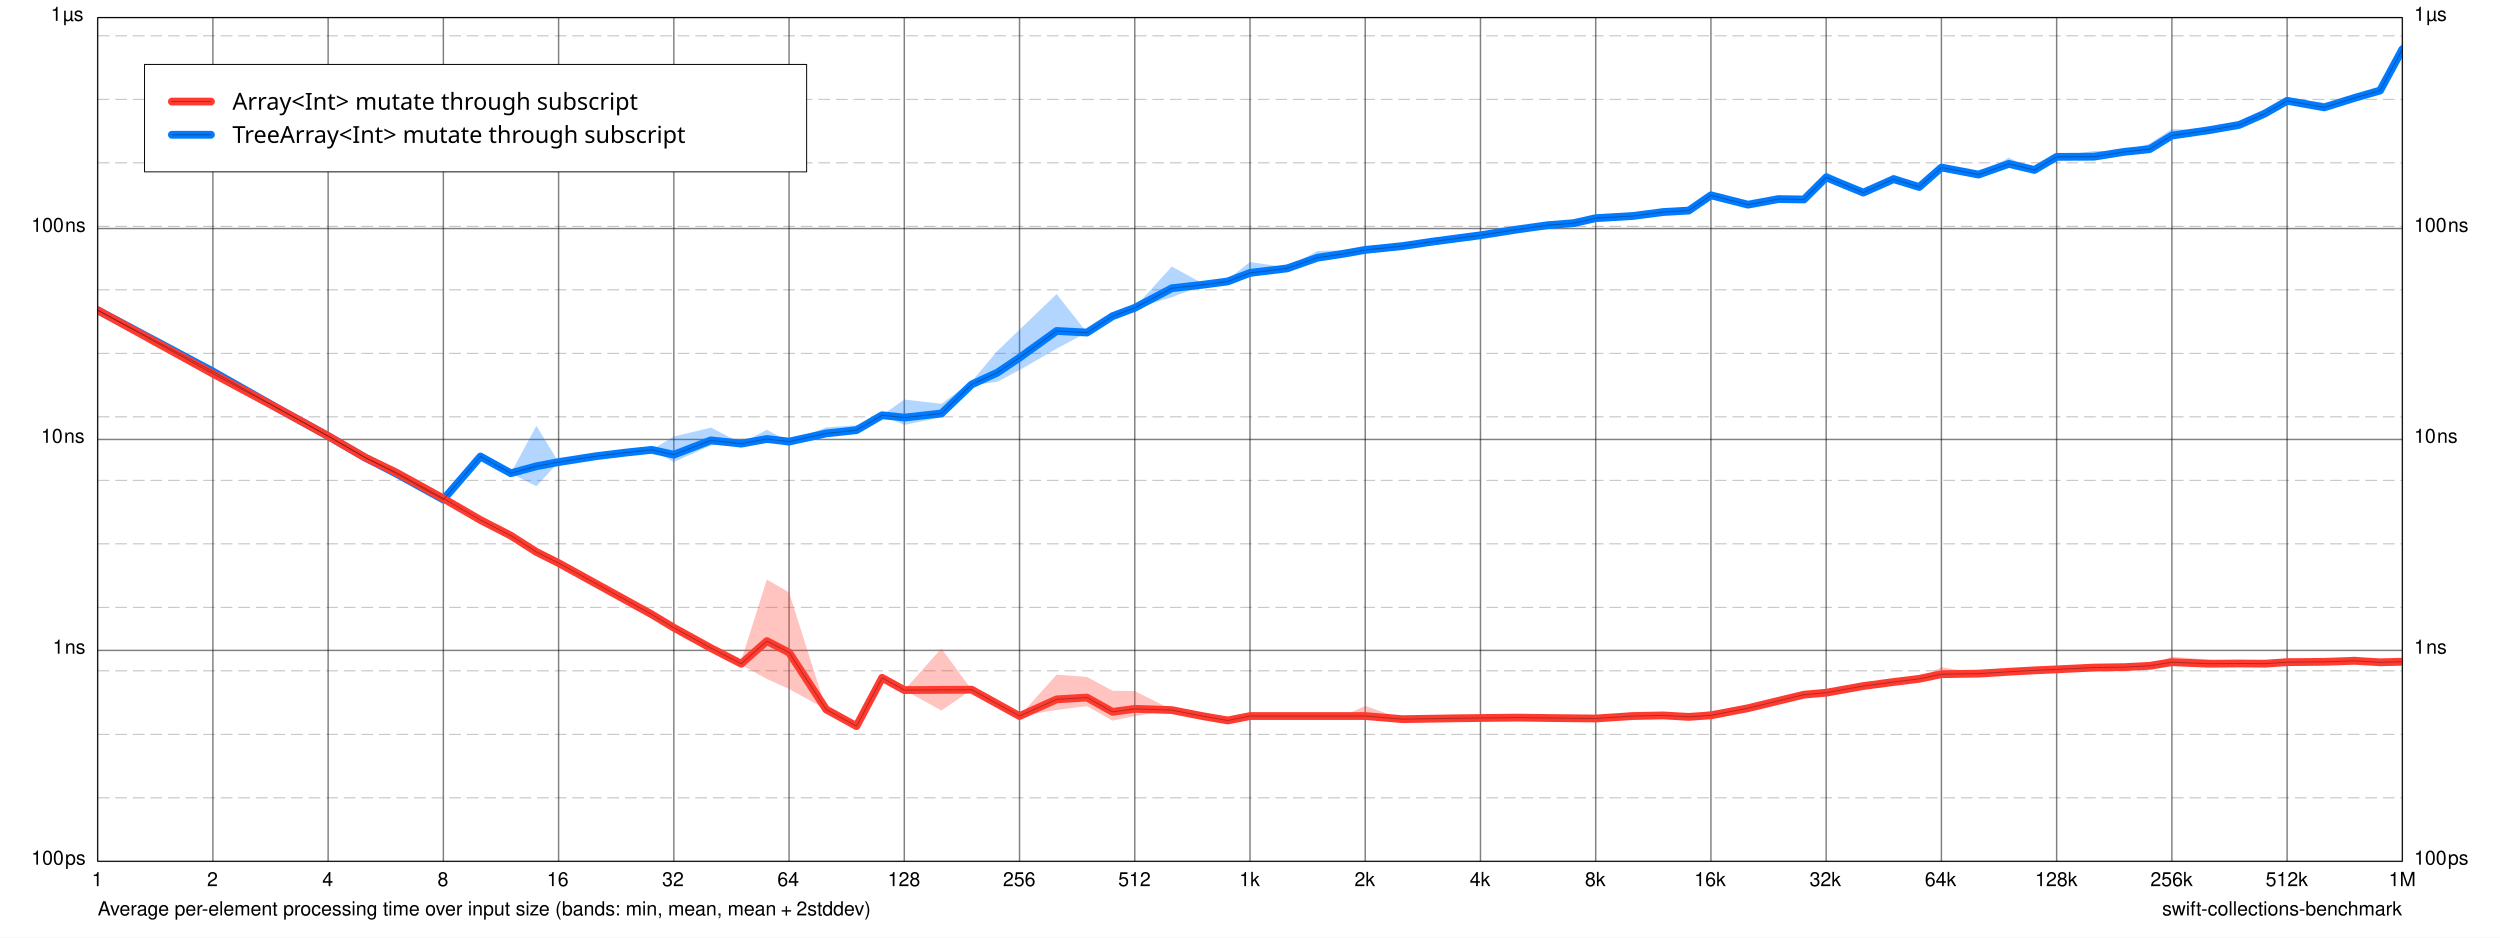
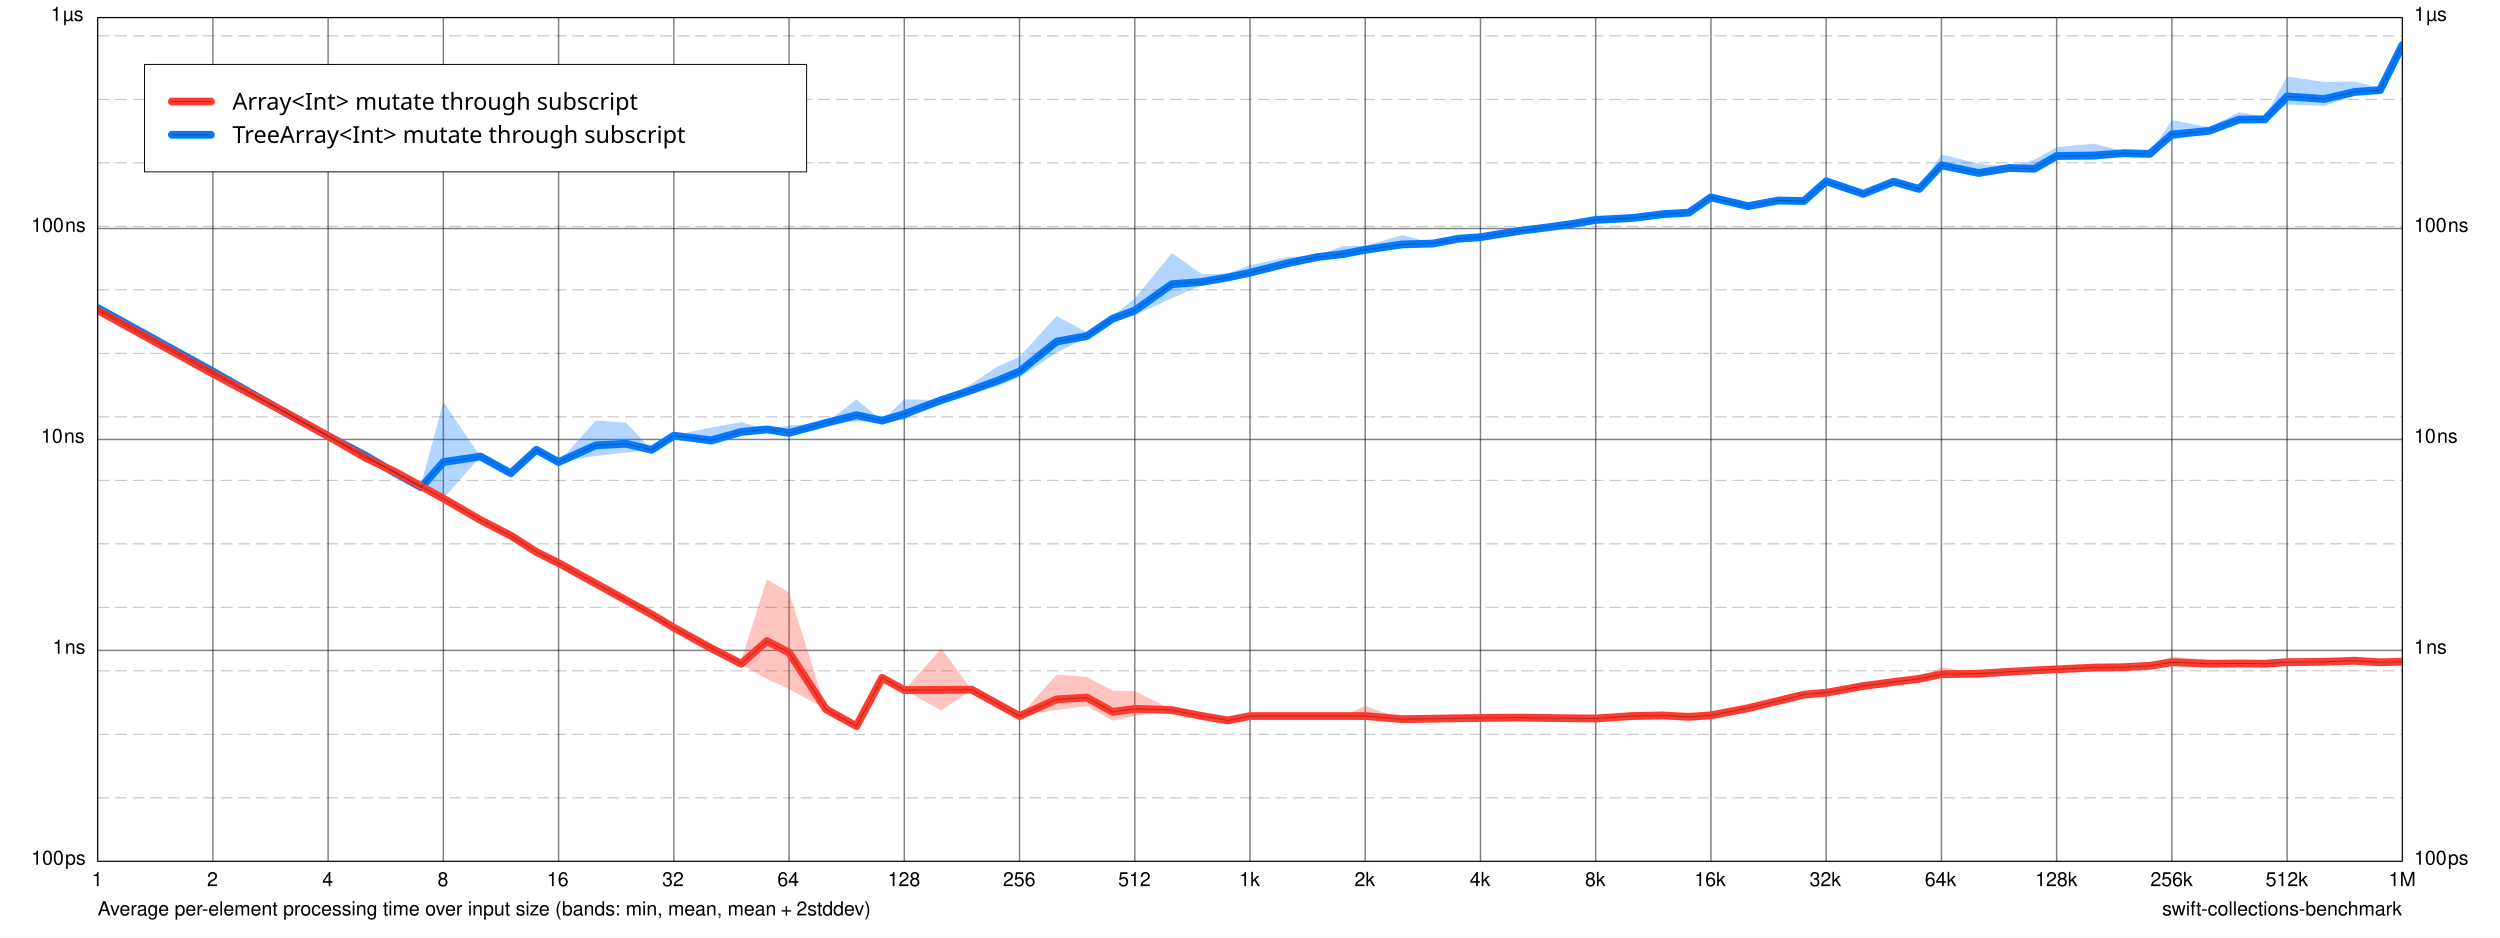
<svg xmlns="http://www.w3.org/2000/svg" xmlns:xlink="http://www.w3.org/1999/xlink" width="1280.0px" height="480.0px" viewBox="0.0 0.0 1280.0 480.0" version="1.1">
  <path d="M 0 0 L 0 480 L 1280 480 L 1280 0 z" fill="#FFFFFF" fill-opacity="1.0" stroke="none" />
  <text x="50" y="468.7" font-family="Helvetica" font-size="10" font-weight="normal" font-style="normal" fill="#000000" fill-opacity="1">Average per-element processing time over input size (bands: min, mean, mean + 2stddev)</text>
  <a xlink:href="https://github.com/apple/swift-collections-benchmark">
    <text x="1107" y="468.7" font-family="Helvetica" font-size="10" font-weight="normal" font-style="normal" fill="#000000" fill-opacity="1">swift-collections-benchmark</text>
  </a>
  <path d="M 50 9 L 50 441" fill="none" stroke-width="0.75" stroke="#000000" stroke-opacity="0.498" stroke-linecap="butt" stroke-linejoin="round" />
  <text x="47" y="453.7" font-family="Helvetica" font-size="10" font-weight="normal" font-style="normal" fill="#000000" fill-opacity="1">1</text>
  <path d="M 109 9 L 109 441" fill="none" stroke-width="0.75" stroke="#000000" stroke-opacity="0.498" stroke-linecap="butt" stroke-linejoin="round" />
  <text x="106" y="453.7" font-family="Helvetica" font-size="10" font-weight="normal" font-style="normal" fill="#000000" fill-opacity="1">2</text>
  <path d="M 168 9 L 168 441" fill="none" stroke-width="0.75" stroke="#000000" stroke-opacity="0.498" stroke-linecap="butt" stroke-linejoin="round" />
  <text x="165" y="453.7" font-family="Helvetica" font-size="10" font-weight="normal" font-style="normal" fill="#000000" fill-opacity="1">4</text>
  <path d="M 227 9 L 227 441" fill="none" stroke-width="0.75" stroke="#000000" stroke-opacity="0.498" stroke-linecap="butt" stroke-linejoin="round" />
  <text x="224" y="453.7" font-family="Helvetica" font-size="10" font-weight="normal" font-style="normal" fill="#000000" fill-opacity="1">8</text>
  <path d="M 286 9 L 286 441" fill="none" stroke-width="0.75" stroke="#000000" stroke-opacity="0.498" stroke-linecap="butt" stroke-linejoin="round" />
  <text x="280" y="453.7" font-family="Helvetica" font-size="10" font-weight="normal" font-style="normal" fill="#000000" fill-opacity="1">16</text>
  <path d="M 345 9 L 345 441" fill="none" stroke-width="0.75" stroke="#000000" stroke-opacity="0.498" stroke-linecap="butt" stroke-linejoin="round" />
  <text x="339" y="453.7" font-family="Helvetica" font-size="10" font-weight="normal" font-style="normal" fill="#000000" fill-opacity="1">32</text>
  <path d="M 404 9 L 404 441" fill="none" stroke-width="0.75" stroke="#000000" stroke-opacity="0.498" stroke-linecap="butt" stroke-linejoin="round" />
  <text x="398" y="453.7" font-family="Helvetica" font-size="10" font-weight="normal" font-style="normal" fill="#000000" fill-opacity="1">64</text>
  <path d="M 463 9 L 463 441" fill="none" stroke-width="0.75" stroke="#000000" stroke-opacity="0.498" stroke-linecap="butt" stroke-linejoin="round" />
  <text x="454.5" y="453.7" font-family="Helvetica" font-size="10" font-weight="normal" font-style="normal" fill="#000000" fill-opacity="1">128</text>
  <path d="M 522 9 L 522 441" fill="none" stroke-width="0.75" stroke="#000000" stroke-opacity="0.498" stroke-linecap="butt" stroke-linejoin="round" />
  <text x="513.5" y="453.7" font-family="Helvetica" font-size="10" font-weight="normal" font-style="normal" fill="#000000" fill-opacity="1">256</text>
  <path d="M 581 9 L 581 441" fill="none" stroke-width="0.75" stroke="#000000" stroke-opacity="0.498" stroke-linecap="butt" stroke-linejoin="round" />
  <text x="572.5" y="453.7" font-family="Helvetica" font-size="10" font-weight="normal" font-style="normal" fill="#000000" fill-opacity="1">512</text>
  <path d="M 640 9 L 640 441" fill="none" stroke-width="0.75" stroke="#000000" stroke-opacity="0.498" stroke-linecap="butt" stroke-linejoin="round" />
  <text x="634.5" y="453.7" font-family="Helvetica" font-size="10" font-weight="normal" font-style="normal" fill="#000000" fill-opacity="1">1k</text>
  <path d="M 699 9 L 699 441" fill="none" stroke-width="0.75" stroke="#000000" stroke-opacity="0.498" stroke-linecap="butt" stroke-linejoin="round" />
  <text x="693.5" y="453.7" font-family="Helvetica" font-size="10" font-weight="normal" font-style="normal" fill="#000000" fill-opacity="1">2k</text>
  <path d="M 758 9 L 758 441" fill="none" stroke-width="0.75" stroke="#000000" stroke-opacity="0.498" stroke-linecap="butt" stroke-linejoin="round" />
  <text x="752.5" y="453.7" font-family="Helvetica" font-size="10" font-weight="normal" font-style="normal" fill="#000000" fill-opacity="1">4k</text>
  <path d="M 817 9 L 817 441" fill="none" stroke-width="0.75" stroke="#000000" stroke-opacity="0.498" stroke-linecap="butt" stroke-linejoin="round" />
  <text x="811.5" y="453.7" font-family="Helvetica" font-size="10" font-weight="normal" font-style="normal" fill="#000000" fill-opacity="1">8k</text>
  <path d="M 876 9 L 876 441" fill="none" stroke-width="0.75" stroke="#000000" stroke-opacity="0.498" stroke-linecap="butt" stroke-linejoin="round" />
  <text x="867.5" y="453.7" font-family="Helvetica" font-size="10" font-weight="normal" font-style="normal" fill="#000000" fill-opacity="1">16k</text>
  <path d="M 935 9 L 935 441" fill="none" stroke-width="0.75" stroke="#000000" stroke-opacity="0.498" stroke-linecap="butt" stroke-linejoin="round" />
  <text x="926.5" y="453.7" font-family="Helvetica" font-size="10" font-weight="normal" font-style="normal" fill="#000000" fill-opacity="1">32k</text>
  <path d="M 994 9 L 994 441" fill="none" stroke-width="0.75" stroke="#000000" stroke-opacity="0.498" stroke-linecap="butt" stroke-linejoin="round" />
  <text x="985.5" y="453.7" font-family="Helvetica" font-size="10" font-weight="normal" font-style="normal" fill="#000000" fill-opacity="1">64k</text>
  <path d="M 1053 9 L 1053 441" fill="none" stroke-width="0.75" stroke="#000000" stroke-opacity="0.498" stroke-linecap="butt" stroke-linejoin="round" />
  <text x="1042" y="453.7" font-family="Helvetica" font-size="10" font-weight="normal" font-style="normal" fill="#000000" fill-opacity="1">128k</text>
  <path d="M 1112 9 L 1112 441" fill="none" stroke-width="0.75" stroke="#000000" stroke-opacity="0.498" stroke-linecap="butt" stroke-linejoin="round" />
  <text x="1101" y="453.7" font-family="Helvetica" font-size="10" font-weight="normal" font-style="normal" fill="#000000" fill-opacity="1">256k</text>
  <path d="M 1171 9 L 1171 441" fill="none" stroke-width="0.75" stroke="#000000" stroke-opacity="0.498" stroke-linecap="butt" stroke-linejoin="round" />
  <text x="1160" y="453.7" font-family="Helvetica" font-size="10" font-weight="normal" font-style="normal" fill="#000000" fill-opacity="1">512k</text>
  <path d="M 1230 9 L 1230 441" fill="none" stroke-width="0.75" stroke="#000000" stroke-opacity="0.498" stroke-linecap="butt" stroke-linejoin="round" />
  <text x="1223" y="453.7" font-family="Helvetica" font-size="10" font-weight="normal" font-style="normal" fill="#000000" fill-opacity="1">1M</text>
  <path d="M 50 441 L 1230 441" fill="none" stroke-width="0.75" stroke="#000000" stroke-opacity="0.498" stroke-linecap="butt" stroke-linejoin="round" />
  <text x="16" y="442.7" font-family="Helvetica" font-size="10" font-weight="normal" font-style="normal" fill="#000000" fill-opacity="1">100 ps</text>
  <text x="1236" y="442.7" font-family="Helvetica" font-size="10" font-weight="normal" font-style="normal" fill="#000000" fill-opacity="1">100 ps</text>
  <path d="M 50 333 L 1230 333" fill="none" stroke-width="0.75" stroke="#000000" stroke-opacity="0.498" stroke-linecap="butt" stroke-linejoin="round" />
  <text x="27" y="334.7" font-family="Helvetica" font-size="10" font-weight="normal" font-style="normal" fill="#000000" fill-opacity="1">1 ns</text>
  <text x="1236" y="334.7" font-family="Helvetica" font-size="10" font-weight="normal" font-style="normal" fill="#000000" fill-opacity="1">1 ns</text>
  <path d="M 50 225 L 1230 225" fill="none" stroke-width="0.75" stroke="#000000" stroke-opacity="0.498" stroke-linecap="butt" stroke-linejoin="round" />
  <text x="21" y="226.7" font-family="Helvetica" font-size="10" font-weight="normal" font-style="normal" fill="#000000" fill-opacity="1">10 ns</text>
  <text x="1236" y="226.7" font-family="Helvetica" font-size="10" font-weight="normal" font-style="normal" fill="#000000" fill-opacity="1">10 ns</text>
  <path d="M 50 117 L 1230 117" fill="none" stroke-width="0.75" stroke="#000000" stroke-opacity="0.498" stroke-linecap="butt" stroke-linejoin="round" />
  <text x="16" y="118.7" font-family="Helvetica" font-size="10" font-weight="normal" font-style="normal" fill="#000000" fill-opacity="1">100 ns</text>
  <text x="1236" y="118.7" font-family="Helvetica" font-size="10" font-weight="normal" font-style="normal" fill="#000000" fill-opacity="1">100 ns</text>
  <path d="M 50 9 L 1230 9" fill="none" stroke-width="0.75" stroke="#000000" stroke-opacity="0.498" stroke-linecap="butt" stroke-linejoin="round" />
  <text x="26" y="10.7" font-family="Helvetica" font-size="10" font-weight="normal" font-style="normal" fill="#000000" fill-opacity="1">1 µs</text>
  <text x="1236" y="10.7" font-family="Helvetica" font-size="10" font-weight="normal" font-style="normal" fill="#000000" fill-opacity="1">1 µs</text>
  <path d="M 50 408.49 L 1230 408.49" fill="none" stroke-width="0.5" stroke="#000000" stroke-opacity="0.259" stroke-linecap="butt" stroke-linejoin="round" stroke-dasharray="6 3" stroke-dashoffset="0" />
  <path d="M 50 375.98 L 1230 375.98" fill="none" stroke-width="0.5" stroke="#000000" stroke-opacity="0.259" stroke-linecap="butt" stroke-linejoin="round" stroke-dasharray="6 3" stroke-dashoffset="0" />
  <path d="M 50 343.47 L 1230 343.47" fill="none" stroke-width="0.5" stroke="#000000" stroke-opacity="0.259" stroke-linecap="butt" stroke-linejoin="round" stroke-dasharray="6 3" stroke-dashoffset="0" />
  <path d="M 50 310.96 L 1230 310.96" fill="none" stroke-width="0.5" stroke="#000000" stroke-opacity="0.259" stroke-linecap="butt" stroke-linejoin="round" stroke-dasharray="6 3" stroke-dashoffset="0" />
  <path d="M 50 278.44 L 1230 278.44" fill="none" stroke-width="0.5" stroke="#000000" stroke-opacity="0.259" stroke-linecap="butt" stroke-linejoin="round" stroke-dasharray="6 3" stroke-dashoffset="0" />
  <path d="M 50 245.93 L 1230 245.93" fill="none" stroke-width="0.5" stroke="#000000" stroke-opacity="0.259" stroke-linecap="butt" stroke-linejoin="round" stroke-dasharray="6 3" stroke-dashoffset="0" />
  <path d="M 50 213.42 L 1230 213.42" fill="none" stroke-width="0.5" stroke="#000000" stroke-opacity="0.259" stroke-linecap="butt" stroke-linejoin="round" stroke-dasharray="6 3" stroke-dashoffset="0" />
  <path d="M 50 180.91 L 1230 180.91" fill="none" stroke-width="0.5" stroke="#000000" stroke-opacity="0.259" stroke-linecap="butt" stroke-linejoin="round" stroke-dasharray="6 3" stroke-dashoffset="0" />
  <path d="M 50 148.4 L 1230 148.4" fill="none" stroke-width="0.5" stroke="#000000" stroke-opacity="0.259" stroke-linecap="butt" stroke-linejoin="round" stroke-dasharray="6 3" stroke-dashoffset="0" />
  <path d="M 50 115.89 L 1230 115.89" fill="none" stroke-width="0.5" stroke="#000000" stroke-opacity="0.259" stroke-linecap="butt" stroke-linejoin="round" stroke-dasharray="6 3" stroke-dashoffset="0" />
  <path d="M 50 83.376 L 1230 83.376" fill="none" stroke-width="0.5" stroke="#000000" stroke-opacity="0.259" stroke-linecap="butt" stroke-linejoin="round" stroke-dasharray="6 3" stroke-dashoffset="0" />
  <path d="M 50 50.865 L 1230 50.865" fill="none" stroke-width="0.5" stroke="#000000" stroke-opacity="0.259" stroke-linecap="butt" stroke-linejoin="round" stroke-dasharray="6 3" stroke-dashoffset="0" />
  <path d="M 50 18.354 L 1230 18.354" fill="none" stroke-width="0.5" stroke="#000000" stroke-opacity="0.259" stroke-linecap="butt" stroke-linejoin="round" stroke-dasharray="6 3" stroke-dashoffset="0" />
  <path d="M 74 33 L 74 88 L 413 88 L 413 33 z" fill="#FFFFFF" fill-opacity="1.0" stroke="none" />
  <clipPath id="clip-0">
    <path d="M 50 9 L 50 441 L 1230 441 L 1230 9 z" />
  </clipPath>
  <g clip-path="url(#clip-0)">
-     <path d="M 50 158.82L 109 190.2L 143.51 208.21L 168 221.7L 186.99 234.31L 202.51 240.72L 215.63 247.95L 227 254.21L 245.99 233.74L 261.51 242.29L 274.63 218.01L 286 236.58L 304.99 233.2L 320.51 231.71L 333.63 230.32L 345 223.5L 363.99 218.92L 379.51 227L 392.63 220.05L 404 226.11L 422.99 218.83L 438.51 217.75L 451.63 212.57L 463 204.57L 481.99 206.76L 497.51 195.28L 510.63 179.71L 522 168.78L 540.99 150.57L 556.51 170.27L 569.63 160.61L 581 157.35L 599.99 136.48L 615.51 145.03L 628.63 143L 640 134.16L 658.99 136.99L 674.51 128.5L 687.63 128.2L 699 126.26L 717.99 125.69L 733.51 123.66L 746.63 121.3L 758 120.02L 776.99 116.16L 792.51 115.04L 805.63 114.03L 817 111.6L 835.99 110.49L 851.51 107.97L 864.63 107.81L 876 99.966L 894.99 104.56L 910.51 101.63L 923.63 102.06L 935 88.037L 953.99 97.953L 969.51 89.257L 982.63 95.231L 994 85.757L 1013 89.36L 1028.5 80.736L 1041.6 86.996L 1053 79.71L 1072 77.365L 1087.5 77.162L 1100.6 73.6L 1112 66.084L 1131 66.631L 1146.5 63.338L 1159.6 56.683L 1171 49.836L 1190 52.693L 1205.5 49.369L 1218.6 45.47L 1230 21.579L 1230 26.614L 1218.6 46.658L 1205.5 50.413L 1190 55.81L 1171 52.261L 1159.6 58.656L 1146.5 64.157L 1131 66.674L 1112 70.626L 1100.6 77.398L 1087.5 77.963L 1072 81.289L 1053 80.526L 1041.6 87.021L 1028.5 85.078L 1013 89.39L 994 85.772L 982.63 95.92L 969.51 92.633L 953.99 98.843L 935 91.823L 923.63 102.15L 910.51 102.03L 894.99 104.87L 876 100.01L 864.63 107.83L 851.51 108.77L 835.99 110.62L 817 111.74L 805.63 114.35L 792.51 115.39L 776.99 117.93L 758 120.62L 746.63 122.21L 733.51 123.7L 717.99 126.11L 699 128.54L 687.63 130.59L 674.51 133.21L 658.99 137.58L 640 141.81L 628.63 144.48L 615.51 146.11L 599.99 152.21L 581 157.7L 569.63 162.33L 556.51 170.27L 540.99 178.49L 522 189.48L 510.63 195.43L 497.51 197.39L 481.99 213.58L 463 217.56L 451.63 212.63L 438.51 221.16L 422.99 223.05L 404 226.11L 392.63 226.53L 379.51 227.2L 363.99 228.03L 345 236.58L 333.63 230.32L 320.51 231.71L 304.99 233.74L 286 236.58L 274.63 248.96L 261.51 242.29L 245.99 233.74L 227 256.35L 215.63 250.09L 202.51 242.86L 186.99 234.31L 168 223.84L 143.51 210.35L 109 190.2L 50 158.82" fill="#007AFF" fill-opacity="0.302" stroke="none" />
+     <path d="M 50 157.69L 109 190.2L 143.51 208.21L 168 221.7L 186.99 233.18L 202.51 240.72L 215.63 247.95L 227 205.79L 245.99 233.74L 261.51 242.29L 274.63 230.32L 286 236.58L 304.99 215.39L 320.51 216.38L 333.63 230.32L 345 222.86L 363.99 218.92L 379.51 216.09L 392.63 219.85L 404 217.84L 422.99 216.5L 438.51 204.49L 451.63 215.38L 463 204.47L 481.99 204.84L 497.51 196.47L 510.63 187.74L 522 182.62L 540.99 161.78L 556.51 170.22L 569.63 161.74L 581 152.81L 599.99 129.59L 615.51 140.5L 628.63 140.05L 640 135.77L 658.99 131.67L 674.51 130.73L 687.63 125.95L 699 125.89L 717.99 120.4L 733.51 124.51L 746.63 120.35L 758 120.68L 776.99 118.04L 792.51 115.83L 805.63 113.6L 817 112.4L 835.99 111.42L 851.51 109.48L 864.63 108.75L 876 100.93L 894.99 104.82L 910.51 101.86L 923.63 102.04L 935 92.812L 953.99 97.898L 969.51 91.637L 982.63 96.106L 994 79.064L 1013 83.734L 1028.5 85.668L 1041.6 81.885L 1053 75.345L 1072 73.539L 1087.5 77.399L 1100.6 78.608L 1112 61.514L 1131 65.139L 1146.5 57.45L 1159.6 59.881L 1171 39.143L 1190 41.957L 1205.5 41.746L 1218.6 45.057L 1230 22.744L 1230 23.253L 1218.6 46.511L 1205.5 49.121L 1190 54.186L 1171 53.591L 1159.6 61.55L 1146.5 62.631L 1131 67.681L 1112 71.766L 1100.6 78.873L 1087.5 78.802L 1072 81.952L 1053 81.59L 1041.6 88.112L 1028.5 86.146L 1013 90.4L 994 86.749L 982.63 96.963L 969.51 93.538L 953.99 99.736L 935 92.821L 923.63 103.22L 910.51 102.95L 894.99 105.79L 876 101.11L 864.63 108.93L 851.51 109.68L 835.99 111.66L 817 112.67L 805.63 114.9L 792.51 116.59L 776.99 118.45L 758 121.71L 746.63 122.93L 733.51 124.77L 717.99 126.93L 699 128.62L 687.63 131.64L 674.51 131.92L 658.99 136.02L 640 141.07L 628.63 142.79L 615.51 145.78L 599.99 152.73L 581 161.38L 569.63 163.73L 556.51 172.71L 540.99 180.58L 522 193.21L 510.63 197.8L 497.51 200.92L 481.99 204.84L 463 215.03L 451.63 215.38L 438.51 215.84L 422.99 216.5L 404 223.06L 392.63 219.85L 379.51 223.09L 363.99 228.03L 345 223.13L 333.63 230.32L 320.51 231.71L 304.99 233.46L 286 236.58L 274.63 230.32L 261.51 242.29L 245.99 233.74L 227 255.22L 215.63 250.09L 202.51 242.86L 186.99 233.18L 168 223.84L 143.51 210.35L 109 190.2L 50 157.69" fill="#007AFF" fill-opacity="0.302" stroke="none" />
    <path d="M 50 158.82L 109 191.33L 143.51 208.21L 168 221.7L 186.99 234.31L 202.51 241.73L 215.63 248.96L 227 255.22L 245.99 264.68L 261.51 274.24L 274.63 282.6L 286 286.72L 304.99 297.19L 320.51 305.74L 333.63 312.97L 345 321.38L 363.99 331.84L 379.51 338.25L 392.63 296.71L 404 303.33L 422.99 363.22L 438.51 371.77L 451.63 347.06L 463 353.32L 481.99 332.01L 497.51 353.13L 510.63 360.36L 522 366.62L 540.99 345.43L 556.51 346.58L 569.63 353.66L 581 353.82L 599.99 363.37L 615.51 366.62L 628.63 368.87L 640 366.62L 658.99 366.62L 674.51 366.62L 687.63 366.62L 699 361.4L 717.99 368.15L 733.51 367.96L 746.63 367.71L 758 367.62L 776.99 367.38L 792.51 366.68L 805.63 367.74L 817 367.17L 835.99 364.47L 851.51 364.5L 864.63 366.65L 876 363.91L 894.99 362.34L 910.51 358.83L 923.63 353.97L 935 354.53L 953.99 351.06L 969.51 349.1L 982.63 347.43L 994 341.61L 1013 344.6L 1028.5 343.9L 1041.6 343.11L 1053 342.62L 1072 341.25L 1087.5 341.51L 1100.6 340.58L 1112 336.22L 1131 337.74L 1146.5 338.75L 1159.6 338.89L 1171 336.87L 1190 338.18L 1205.5 336.06L 1218.6 338.51L 1230 337.6L 1230 339.25L 1218.6 339.29L 1205.5 339.18L 1190 339.09L 1171 339.84L 1159.6 340.12L 1146.5 340.06L 1131 340.6L 1112 340.09L 1100.6 341.01L 1087.5 341.6L 1072 341.99L 1053 342.76L 1041.6 343.28L 1028.5 343.95L 1013 345.01L 994 346.52L 982.63 347.61L 969.51 349.21L 953.99 351.33L 935 354.71L 923.63 356.27L 910.51 358.84L 894.99 362.69L 876 367.11L 864.63 367.18L 851.51 366.95L 835.99 367.41L 817 368.11L 805.63 367.76L 792.51 367.96L 776.99 367.42L 758 367.62L 746.63 367.76L 733.51 367.96L 717.99 368.23L 699 368.59L 687.63 366.62L 674.51 366.62L 658.99 366.62L 640 366.62L 628.63 368.87L 615.51 366.62L 599.99 363.64L 581 366.62L 569.63 368.99L 556.51 361.53L 540.99 363.5L 522 366.62L 510.63 360.36L 497.51 353.13L 481.99 363.78L 463 353.32L 451.63 347.06L 438.51 371.77L 422.99 363.22L 404 352.76L 392.63 347.62L 379.51 340.39L 363.99 331.84L 345 321.38L 333.63 315.11L 320.51 307.88L 304.99 299.33L 286 288.86L 274.63 282.6L 261.51 274.24L 245.99 266.82L 227 255.22L 215.63 248.96L 202.51 241.73L 186.99 234.31L 168 223.84L 143.51 210.35L 109 191.33L 50 158.82" fill="#FF3B30" fill-opacity="0.302" stroke="none" />
-     <path d="M 50 158.82L 109 190.2L 143.51 209.78L 168 223.27L 186.99 234.31L 202.51 242.29L 215.63 249.52L 227 255.78L 245.99 233.74L 261.51 242.29L 274.63 238.72L 286 236.58L 304.99 233.6L 320.51 231.71L 333.63 230.32L 345 232.8L 363.99 225.47L 379.51 227.15L 392.63 224.75L 404 226.11L 422.99 221.91L 438.51 220.24L 451.63 212.61L 463 213.81L 481.99 211.7L 497.51 196.83L 510.63 190.79L 522 183.13L 540.99 169.45L 556.51 170.27L 569.63 161.88L 581 157.61L 599.99 147.57L 615.51 145.82L 628.63 144.09L 640 139.69L 658.99 137.42L 674.51 131.94L 687.63 129.95L 699 127.94L 717.99 126L 733.51 123.69L 746.63 121.97L 758 120.46L 776.99 117.46L 792.51 115.3L 805.63 114.26L 817 111.71L 835.99 110.59L 851.51 108.56L 864.63 107.82L 876 99.996L 894.99 104.79L 910.51 101.93L 923.63 102.13L 935 90.804L 953.99 98.609L 969.51 91.727L 982.63 95.739L 994 85.768L 1013 89.382L 1028.5 83.904L 1041.6 87.014L 1053 80.311L 1072 80.232L 1087.5 77.753L 1100.6 76.376L 1112 69.397L 1131 66.663L 1146.5 63.942L 1159.6 58.132L 1171 51.616L 1190 54.976L 1205.5 50.138L 1218.6 46.345L 1230 25.246" fill="none" stroke-width="4" stroke="#007AFF" stroke-opacity="1" stroke-linecap="round" stroke-linejoin="round" />
+     <path d="M 50 157.69L 109 190.2L 143.51 209.78L 168 223.27L 186.99 233.18L 202.51 242.29L 215.63 249.52L 227 236.58L 245.99 233.74L 261.51 242.29L 274.63 230.32L 286 236.58L 304.99 228.03L 320.51 227.2L 333.63 230.32L 345 223.06L 363.99 225.47L 379.51 221.16L 392.63 219.85L 404 221.64L 422.99 216.5L 438.51 212.6L 451.63 215.38L 463 212.04L 481.99 204.84L 497.51 199.72L 510.63 194.96L 522 190.2L 540.99 174.9L 556.51 172.05L 569.63 163.2L 581 158.99L 599.99 145.5L 615.51 144.34L 628.63 142.05L 640 139.63L 658.99 134.84L 674.51 131.61L 687.63 130.08L 699 127.89L 717.99 125.13L 733.51 124.7L 746.63 122.24L 758 121.43L 776.99 118.34L 792.51 116.39L 805.63 114.56L 817 112.6L 835.99 111.59L 851.51 109.63L 864.63 108.88L 876 101.06L 894.99 105.54L 910.51 102.66L 923.63 102.91L 935 92.819L 953.99 99.249L 969.51 93.034L 982.63 96.738L 994 84.617L 1013 88.565L 1028.5 86.021L 1041.6 86.404L 1053 79.877L 1072 79.605L 1087.5 78.431L 1100.6 78.804L 1112 68.865L 1131 67.003L 1146.5 61.221L 1159.6 61.108L 1171 49.368L 1190 50.672L 1205.5 47.08L 1218.6 46.127L 1230 23.119" fill="none" stroke-width="4" stroke="#007AFF" stroke-opacity="1" stroke-linecap="round" stroke-linejoin="round" />
    <path d="M 50 158.82L 109 191.33L 143.51 209.78L 168 223.27L 186.99 234.31L 202.51 241.73L 215.63 248.96L 227 255.22L 245.99 266.25L 261.51 274.24L 274.63 282.6L 286 288.3L 304.99 298.76L 320.51 307.31L 333.63 314.54L 345 321.38L 363.99 331.84L 379.51 339.82L 392.63 328.23L 404 334.11L 422.99 363.22L 438.51 371.77L 451.63 347.06L 463 353.32L 481.99 353.21L 497.51 353.13L 510.63 360.36L 522 366.62L 540.99 358.07L 556.51 357.14L 569.63 364.48L 581 362.93L 599.99 363.57L 615.51 366.62L 628.63 368.87L 640 366.62L 658.99 366.62L 674.51 366.62L 687.63 366.62L 699 366.6L 717.99 368.21L 733.51 367.96L 746.63 367.75L 758 367.62L 776.99 367.41L 792.51 367.62L 805.63 367.76L 817 367.87L 835.99 366.62L 851.51 366.3L 864.63 367.04L 876 366.26L 894.99 362.6L 910.51 358.84L 923.63 355.66L 935 354.67L 953.99 351.26L 969.51 349.18L 982.63 347.56L 994 345.19L 1013 344.9L 1028.5 343.94L 1041.6 343.23L 1053 342.72L 1072 341.8L 1087.5 341.58L 1100.6 340.9L 1112 339.05L 1131 339.83L 1146.5 339.71L 1159.6 339.8L 1171 339.04L 1190 338.85L 1205.5 338.34L 1218.6 339.09L 1230 338.81" fill="none" stroke-width="4" stroke="#FF3B30" stroke-opacity="1" stroke-linecap="round" stroke-linejoin="round" />
-     <path d="M 50 158.82L 109 190.2L 143.51 209.78L 168 223.27L 186.99 234.31L 202.51 242.29L 215.63 249.52L 227 255.78L 245.99 233.74L 261.51 242.29L 274.63 238.72L 286 236.58L 304.99 233.6L 320.51 231.71L 333.63 230.32L 345 232.8L 363.99 225.47L 379.51 227.15L 392.63 224.75L 404 226.11L 422.99 221.91L 438.51 220.24L 451.63 212.61L 463 213.81L 481.99 211.7L 497.51 196.83L 510.63 190.79L 522 183.13L 540.99 169.45L 556.51 170.27L 569.63 161.88L 581 157.61L 599.99 147.57L 615.51 145.82L 628.63 144.09L 640 139.69L 658.99 137.42L 674.51 131.94L 687.63 129.95L 699 127.94L 717.99 126L 733.51 123.69L 746.63 121.97L 758 120.46L 776.99 117.46L 792.51 115.3L 805.63 114.26L 817 111.71L 835.99 110.59L 851.51 108.56L 864.63 107.82L 876 99.996L 894.99 104.79L 910.51 101.93L 923.63 102.13L 935 90.804L 953.99 98.609L 969.51 91.727L 982.63 95.739L 994 85.768L 1013 89.382L 1028.5 83.904L 1041.6 87.014L 1053 80.311L 1072 80.232L 1087.5 77.753L 1100.6 76.376L 1112 69.397L 1131 66.663L 1146.5 63.942L 1159.6 58.132L 1171 51.616L 1190 54.976L 1205.5 50.138L 1218.6 46.345L 1230 25.246" fill="none" stroke-width="0.5" stroke="#000000" stroke-opacity="0.302" stroke-linecap="round" stroke-linejoin="round" />
+     <path d="M 50 157.69L 109 190.2L 143.51 209.78L 168 223.27L 186.99 233.18L 202.51 242.29L 215.63 249.52L 227 236.58L 245.99 233.74L 261.51 242.29L 274.63 230.32L 286 236.58L 304.99 228.03L 320.51 227.2L 333.63 230.32L 345 223.06L 363.99 225.47L 379.51 221.16L 392.63 219.85L 404 221.64L 422.99 216.5L 438.51 212.6L 451.63 215.38L 463 212.04L 481.99 204.84L 497.51 199.72L 510.63 194.96L 522 190.2L 540.99 174.9L 556.51 172.05L 569.63 163.2L 581 158.99L 599.99 145.5L 615.51 144.34L 628.63 142.05L 640 139.63L 658.99 134.84L 674.51 131.61L 687.63 130.08L 699 127.89L 717.99 125.13L 733.51 124.7L 746.63 122.24L 758 121.43L 776.99 118.34L 792.51 116.39L 805.63 114.56L 817 112.6L 835.99 111.59L 851.51 109.63L 864.63 108.88L 876 101.06L 894.99 105.54L 910.51 102.66L 923.63 102.91L 935 92.819L 953.99 99.249L 969.51 93.034L 982.63 96.738L 994 84.617L 1013 88.565L 1028.5 86.021L 1041.6 86.404L 1053 79.877L 1072 79.605L 1087.5 78.431L 1100.6 78.804L 1112 68.865L 1131 67.003L 1146.5 61.221L 1159.6 61.108L 1171 49.368L 1190 50.672L 1205.5 47.08L 1218.6 46.127L 1230 23.119" fill="none" stroke-width="0.5" stroke="#000000" stroke-opacity="0.302" stroke-linecap="round" stroke-linejoin="round" />
    <path d="M 50 158.82L 109 191.33L 143.51 209.78L 168 223.27L 186.99 234.31L 202.51 241.73L 215.63 248.96L 227 255.22L 245.99 266.25L 261.51 274.24L 274.63 282.6L 286 288.3L 304.99 298.76L 320.51 307.31L 333.63 314.54L 345 321.38L 363.99 331.84L 379.51 339.82L 392.63 328.23L 404 334.11L 422.99 363.22L 438.51 371.77L 451.63 347.06L 463 353.32L 481.99 353.21L 497.51 353.13L 510.63 360.36L 522 366.62L 540.99 358.07L 556.51 357.14L 569.63 364.48L 581 362.93L 599.99 363.57L 615.51 366.62L 628.63 368.87L 640 366.62L 658.99 366.62L 674.51 366.62L 687.63 366.62L 699 366.6L 717.99 368.21L 733.51 367.96L 746.63 367.75L 758 367.62L 776.99 367.41L 792.51 367.62L 805.63 367.76L 817 367.87L 835.99 366.62L 851.51 366.3L 864.63 367.04L 876 366.26L 894.99 362.6L 910.51 358.84L 923.63 355.66L 935 354.67L 953.99 351.26L 969.51 349.18L 982.63 347.56L 994 345.19L 1013 344.9L 1028.5 343.94L 1041.6 343.23L 1053 342.72L 1072 341.8L 1087.5 341.58L 1100.6 340.9L 1112 339.05L 1131 339.83L 1146.5 339.71L 1159.6 339.8L 1171 339.04L 1190 338.85L 1205.5 338.34L 1218.6 339.09L 1230 338.81" fill="none" stroke-width="0.5" stroke="#000000" stroke-opacity="0.302" stroke-linecap="round" stroke-linejoin="round" />
  </g>
  <path d="M 74 33 L 74 88 L 413 88 L 413 33 z" fill="#FFFFFF" fill-opacity="0.702" stroke-width="0.5" stroke="#000000" stroke-opacity="1" stroke-linecap="round" stroke-linejoin="round" />
  <path d="M 88 52 L 108 52" fill="none" stroke-width="4" stroke="#FF3B30" stroke-opacity="1" stroke-linecap="round" stroke-linejoin="round" />
  <path d="M 88 52 L 108 52" fill="none" stroke-width="0.5" stroke="#000000" stroke-opacity="0.302" stroke-linecap="round" stroke-linejoin="round" />
  <text x="119" y="56.17" font-family="Menlo" font-size="12" font-weight="normal" font-style="normal" fill="#000000" fill-opacity="1">Array&lt;Int&gt; mutate through subscript</text>
  <path d="M 88 69 L 108 69" fill="none" stroke-width="4" stroke="#007AFF" stroke-opacity="1" stroke-linecap="round" stroke-linejoin="round" />
  <path d="M 88 69 L 108 69" fill="none" stroke-width="0.5" stroke="#000000" stroke-opacity="0.302" stroke-linecap="round" stroke-linejoin="round" />
  <text x="119" y="73.17" font-family="Menlo" font-size="12" font-weight="normal" font-style="normal" fill="#000000" fill-opacity="1">TreeArray&lt;Int&gt; mutate through subscript</text>
  <path d="M 50 9 L 50 441 L 1230 441 L 1230 9 z" fill="none" stroke-width="0.5" stroke="#000000" stroke-opacity="1" stroke-linecap="round" stroke-linejoin="round" />
</svg>
